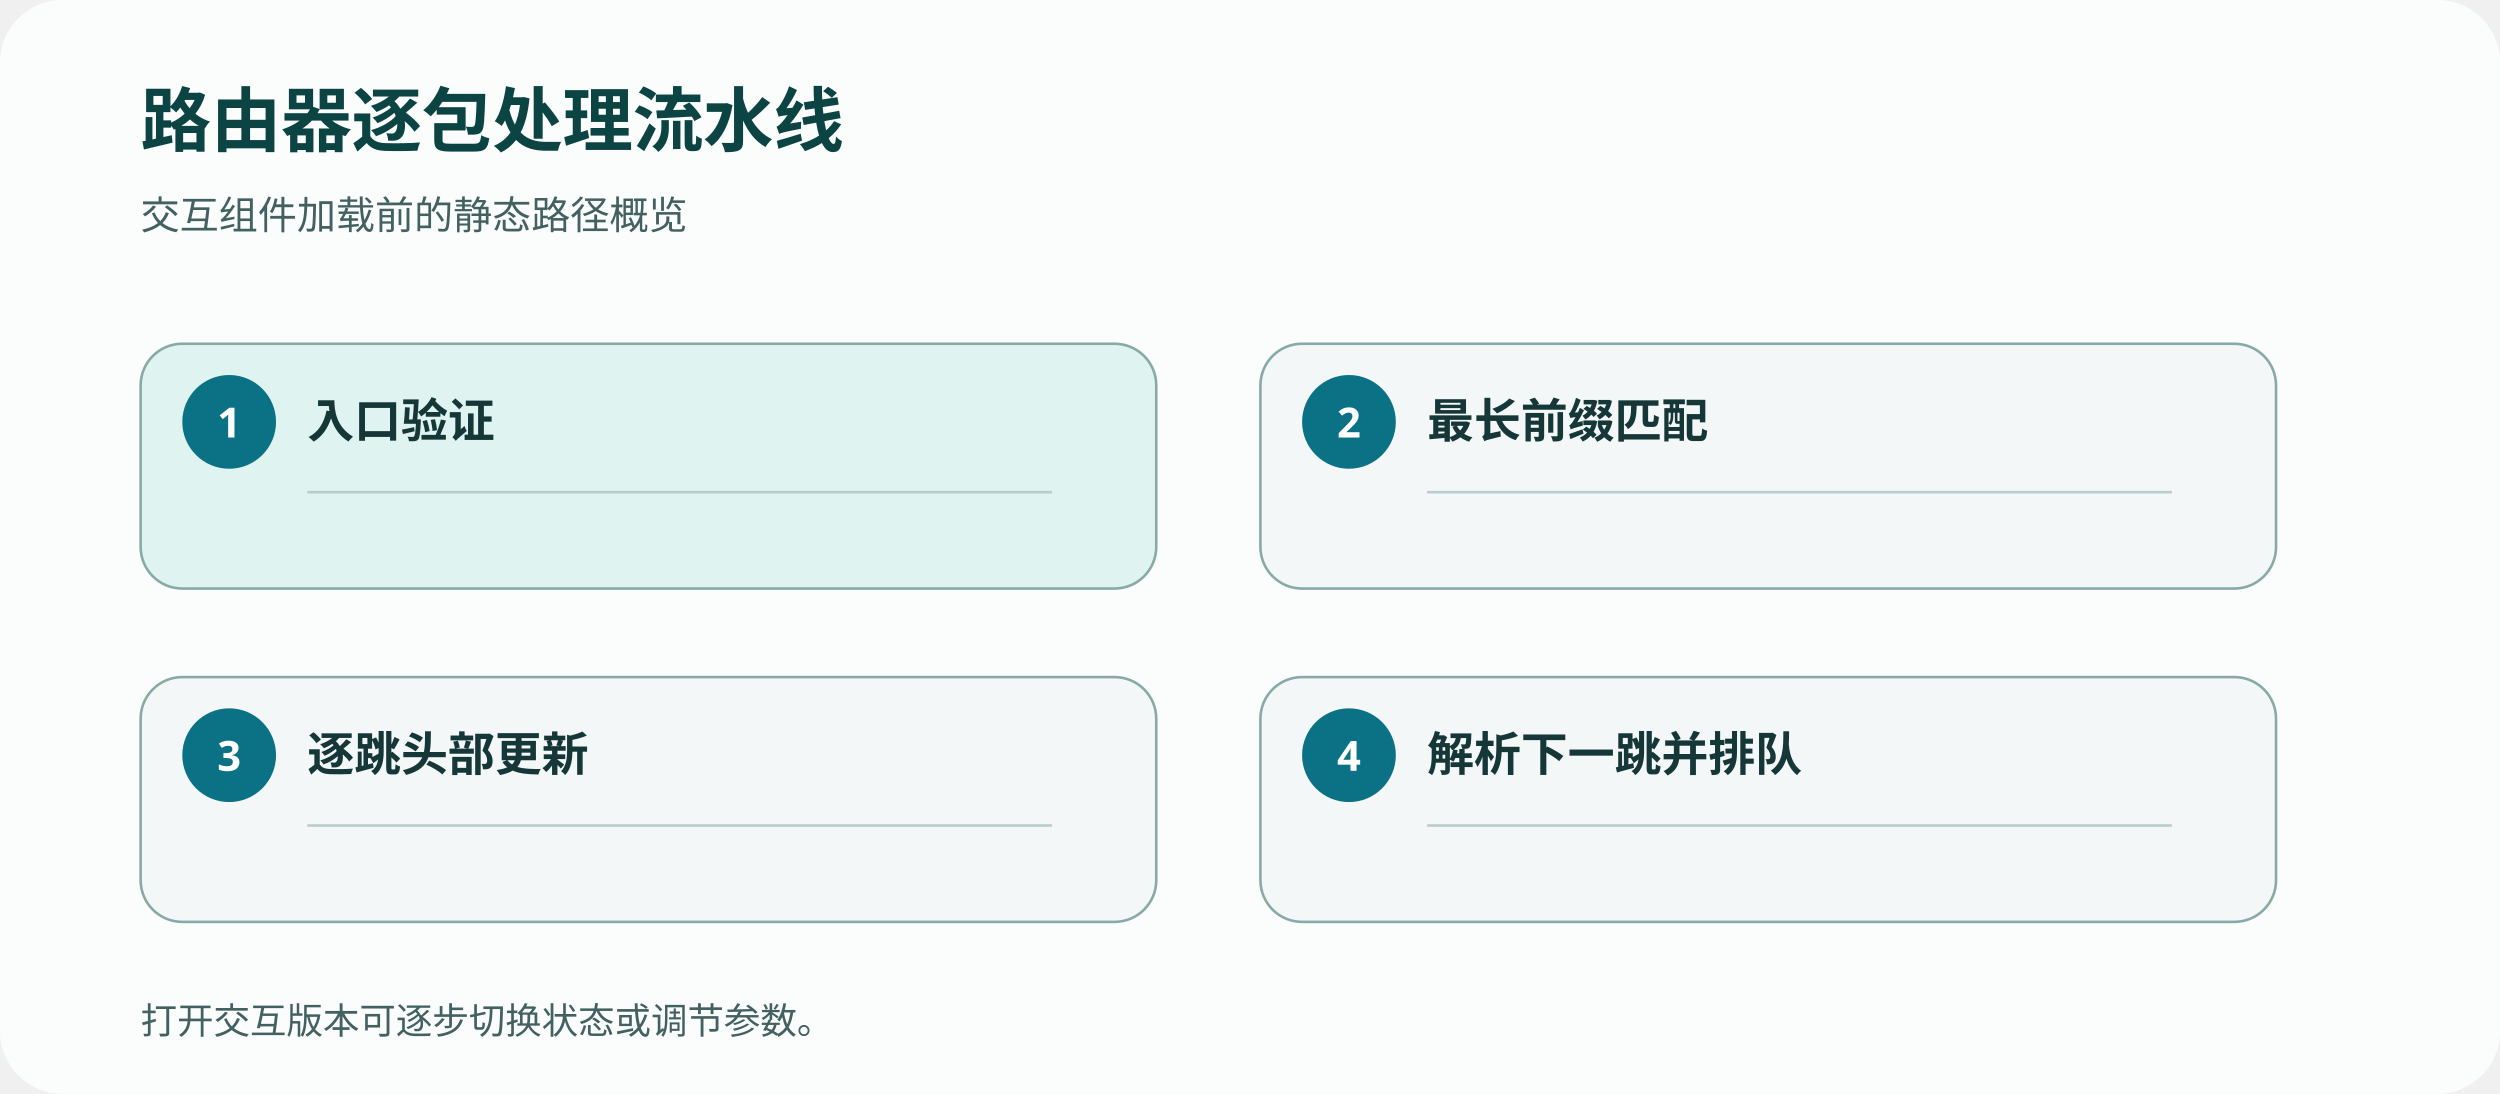
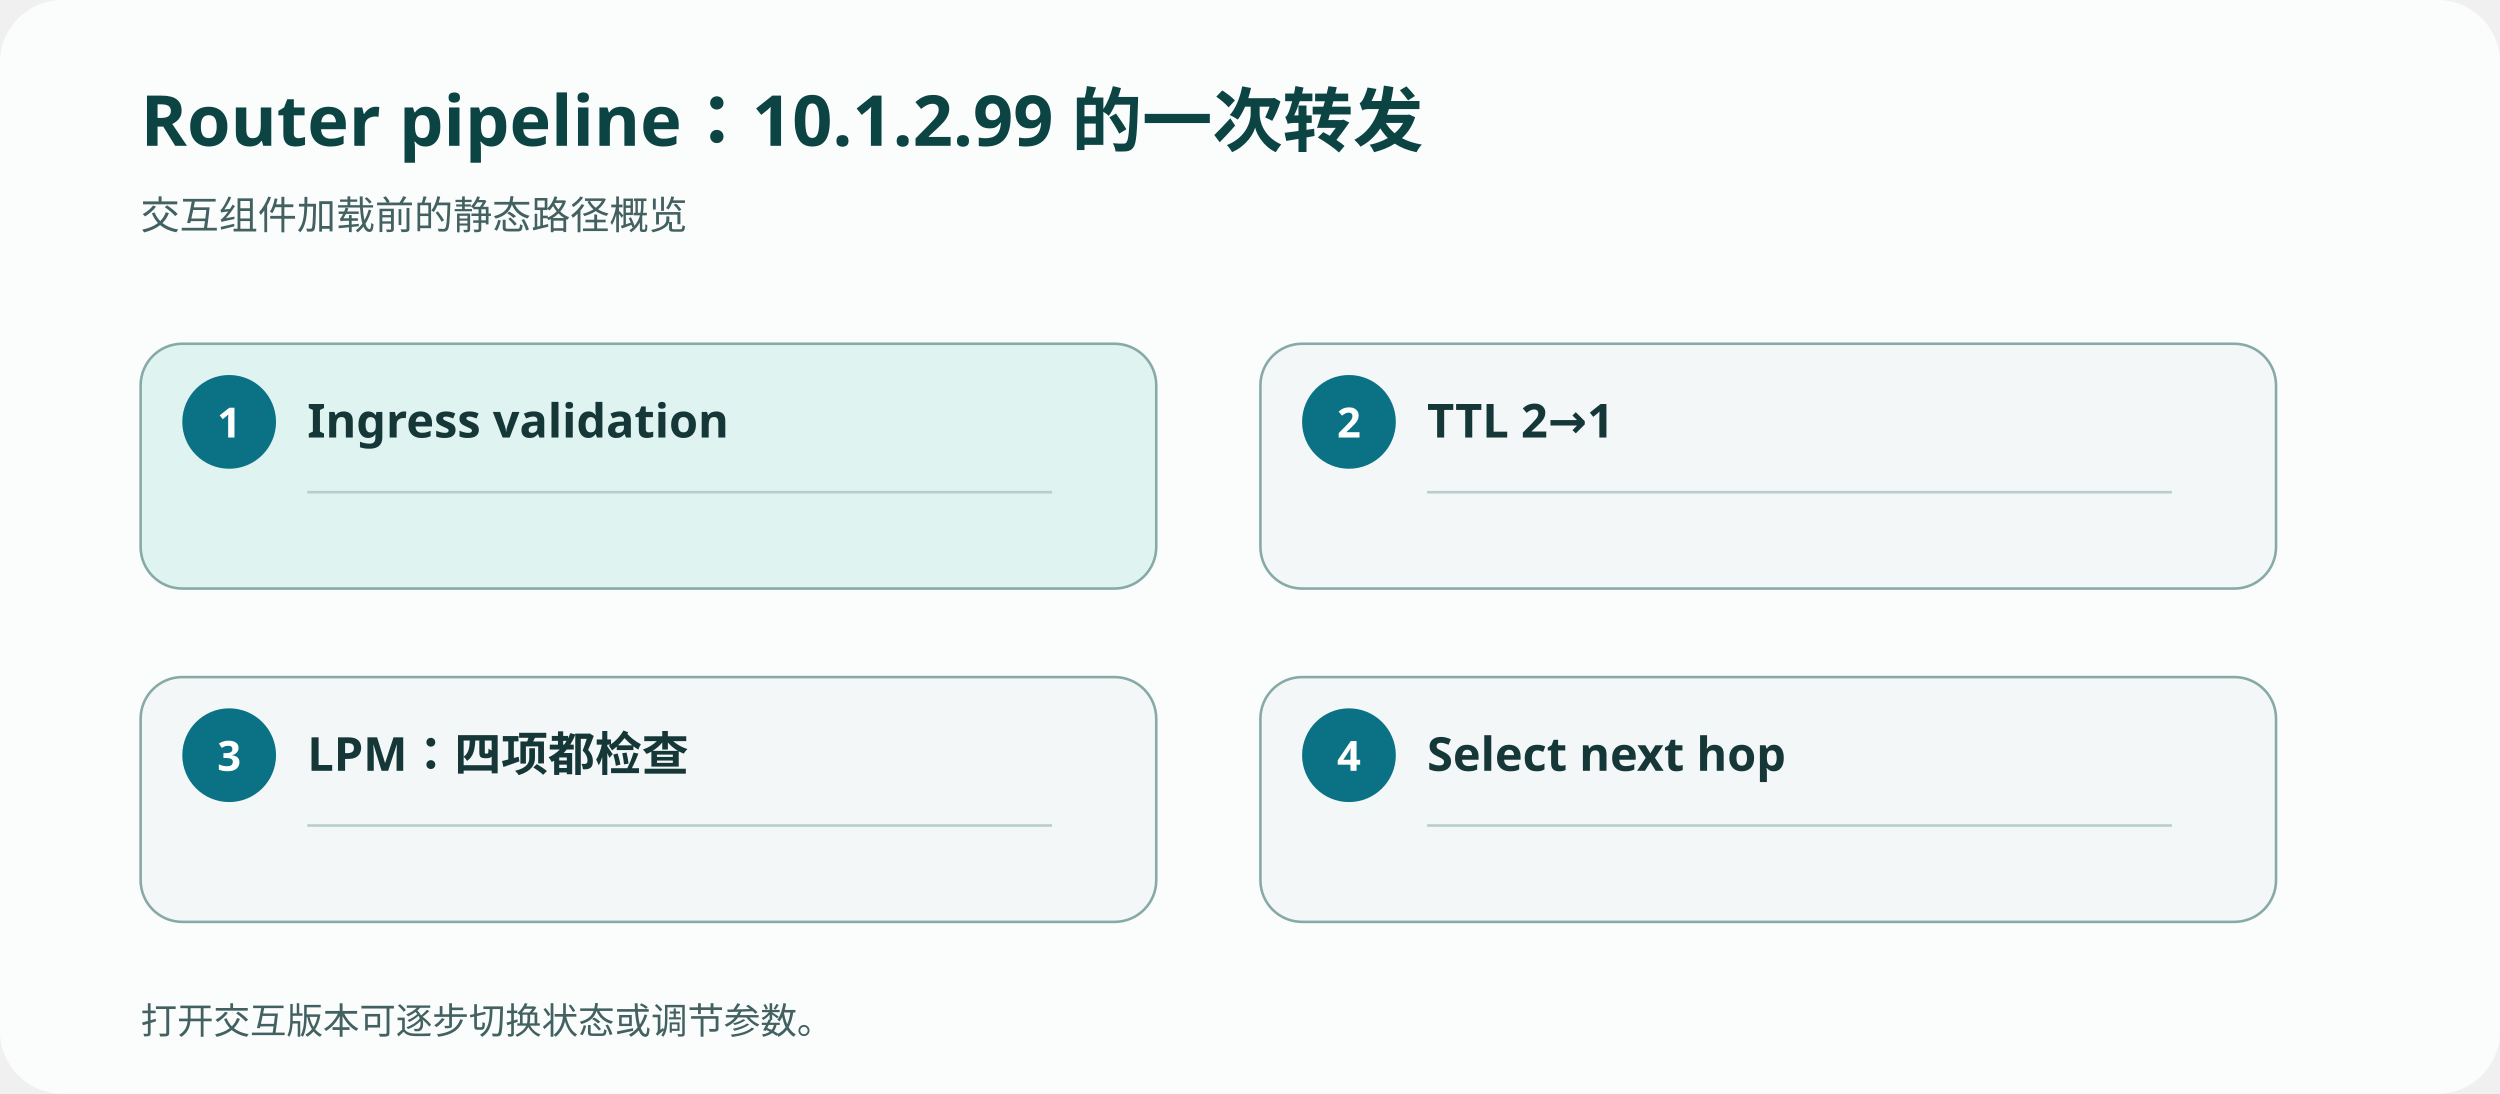
<svg xmlns="http://www.w3.org/2000/svg" width="960" height="420" viewBox="0 0 960 420" role="img" aria-labelledby="title desc">
  <rect width="960" height="420" rx="24" fill="#fbfdfd" />
-   <text x="54" y="56" fill="#0b4442" font-family="system-ui,sans-serif" font-size="27" font-weight="750">路由器逐包处理流水线</text>
+   <text x="54" y="56" fill="#0b4442" font-family="system-ui,sans-serif" font-size="27" font-weight="750">Router pipeline：10.1.2.99 的一次转发</text>
  <text x="54" y="88" fill="#426160" font-family="system-ui,sans-serif" font-size="15">交互组件加载前的静态路径概览</text>
  <g font-family="system-ui,sans-serif">
    <g transform="translate(54 132)">
      <rect width="390" height="94" rx="16" fill="#dff4f1" stroke="#87aaa7" />
      <circle cx="34" cy="30" r="18" fill="#0b7285" />
      <text x="34" y="36" text-anchor="middle" fill="white" font-size="16" font-weight="700">1</text>
-       <text x="64" y="36" fill="#163737" font-size="18" font-weight="650">入口验证</text>
+       <text x="64" y="36" fill="#163737" font-size="18" font-weight="650">Ingress validation</text>
      <path d="M64 57 H350" stroke="#b8cecc" />
    </g>
    <g transform="translate(484 132)">
      <rect width="390" height="94" rx="16" fill="#f4f7f8" stroke="#87aaa7" />
      <circle cx="34" cy="30" r="18" fill="#0b7285" />
      <text x="34" y="36" text-anchor="middle" fill="white" font-size="16" font-weight="700">2</text>
-       <text x="64" y="36" fill="#163737" font-size="18" font-weight="650">最长前缀匹配</text>
+       <text x="64" y="36" fill="#163737" font-size="18" font-weight="650">TTL 2→1</text>
      <path d="M64 57 H350" stroke="#b8cecc" />
    </g>
    <g transform="translate(54 260)">
      <rect width="390" height="94" rx="16" fill="#f4f7f8" stroke="#87aaa7" />
      <circle cx="34" cy="30" r="18" fill="#0b7285" />
      <text x="34" y="36" text-anchor="middle" fill="white" font-size="16" font-weight="700">3</text>
-       <text x="64" y="36" fill="#163737" font-size="18" font-weight="650">逐跳头部更新</text>
+       <text x="64" y="36" fill="#163737" font-size="18" font-weight="650">LPM：四项都检查</text>
      <path d="M64 57 H350" stroke="#b8cecc" />
    </g>
    <g transform="translate(484 260)">
      <rect width="390" height="94" rx="16" fill="#f4f7f8" stroke="#87aaa7" />
      <circle cx="34" cy="30" r="18" fill="#0b7285" />
      <text x="34" y="36" text-anchor="middle" fill="white" font-size="16" font-weight="700">4</text>
-       <text x="64" y="36" fill="#163737" font-size="18" font-weight="650">解析下一跳并排队</text>
+       <text x="64" y="36" fill="#163737" font-size="18" font-weight="650">Select next hop</text>
      <path d="M64 57 H350" stroke="#b8cecc" />
    </g>
  </g>
  <text x="54" y="397" fill="#426160" font-family="system-ui,sans-serif" font-size="14">打开交互版本可逐步切换状态或调节参数。</text>
</svg>
